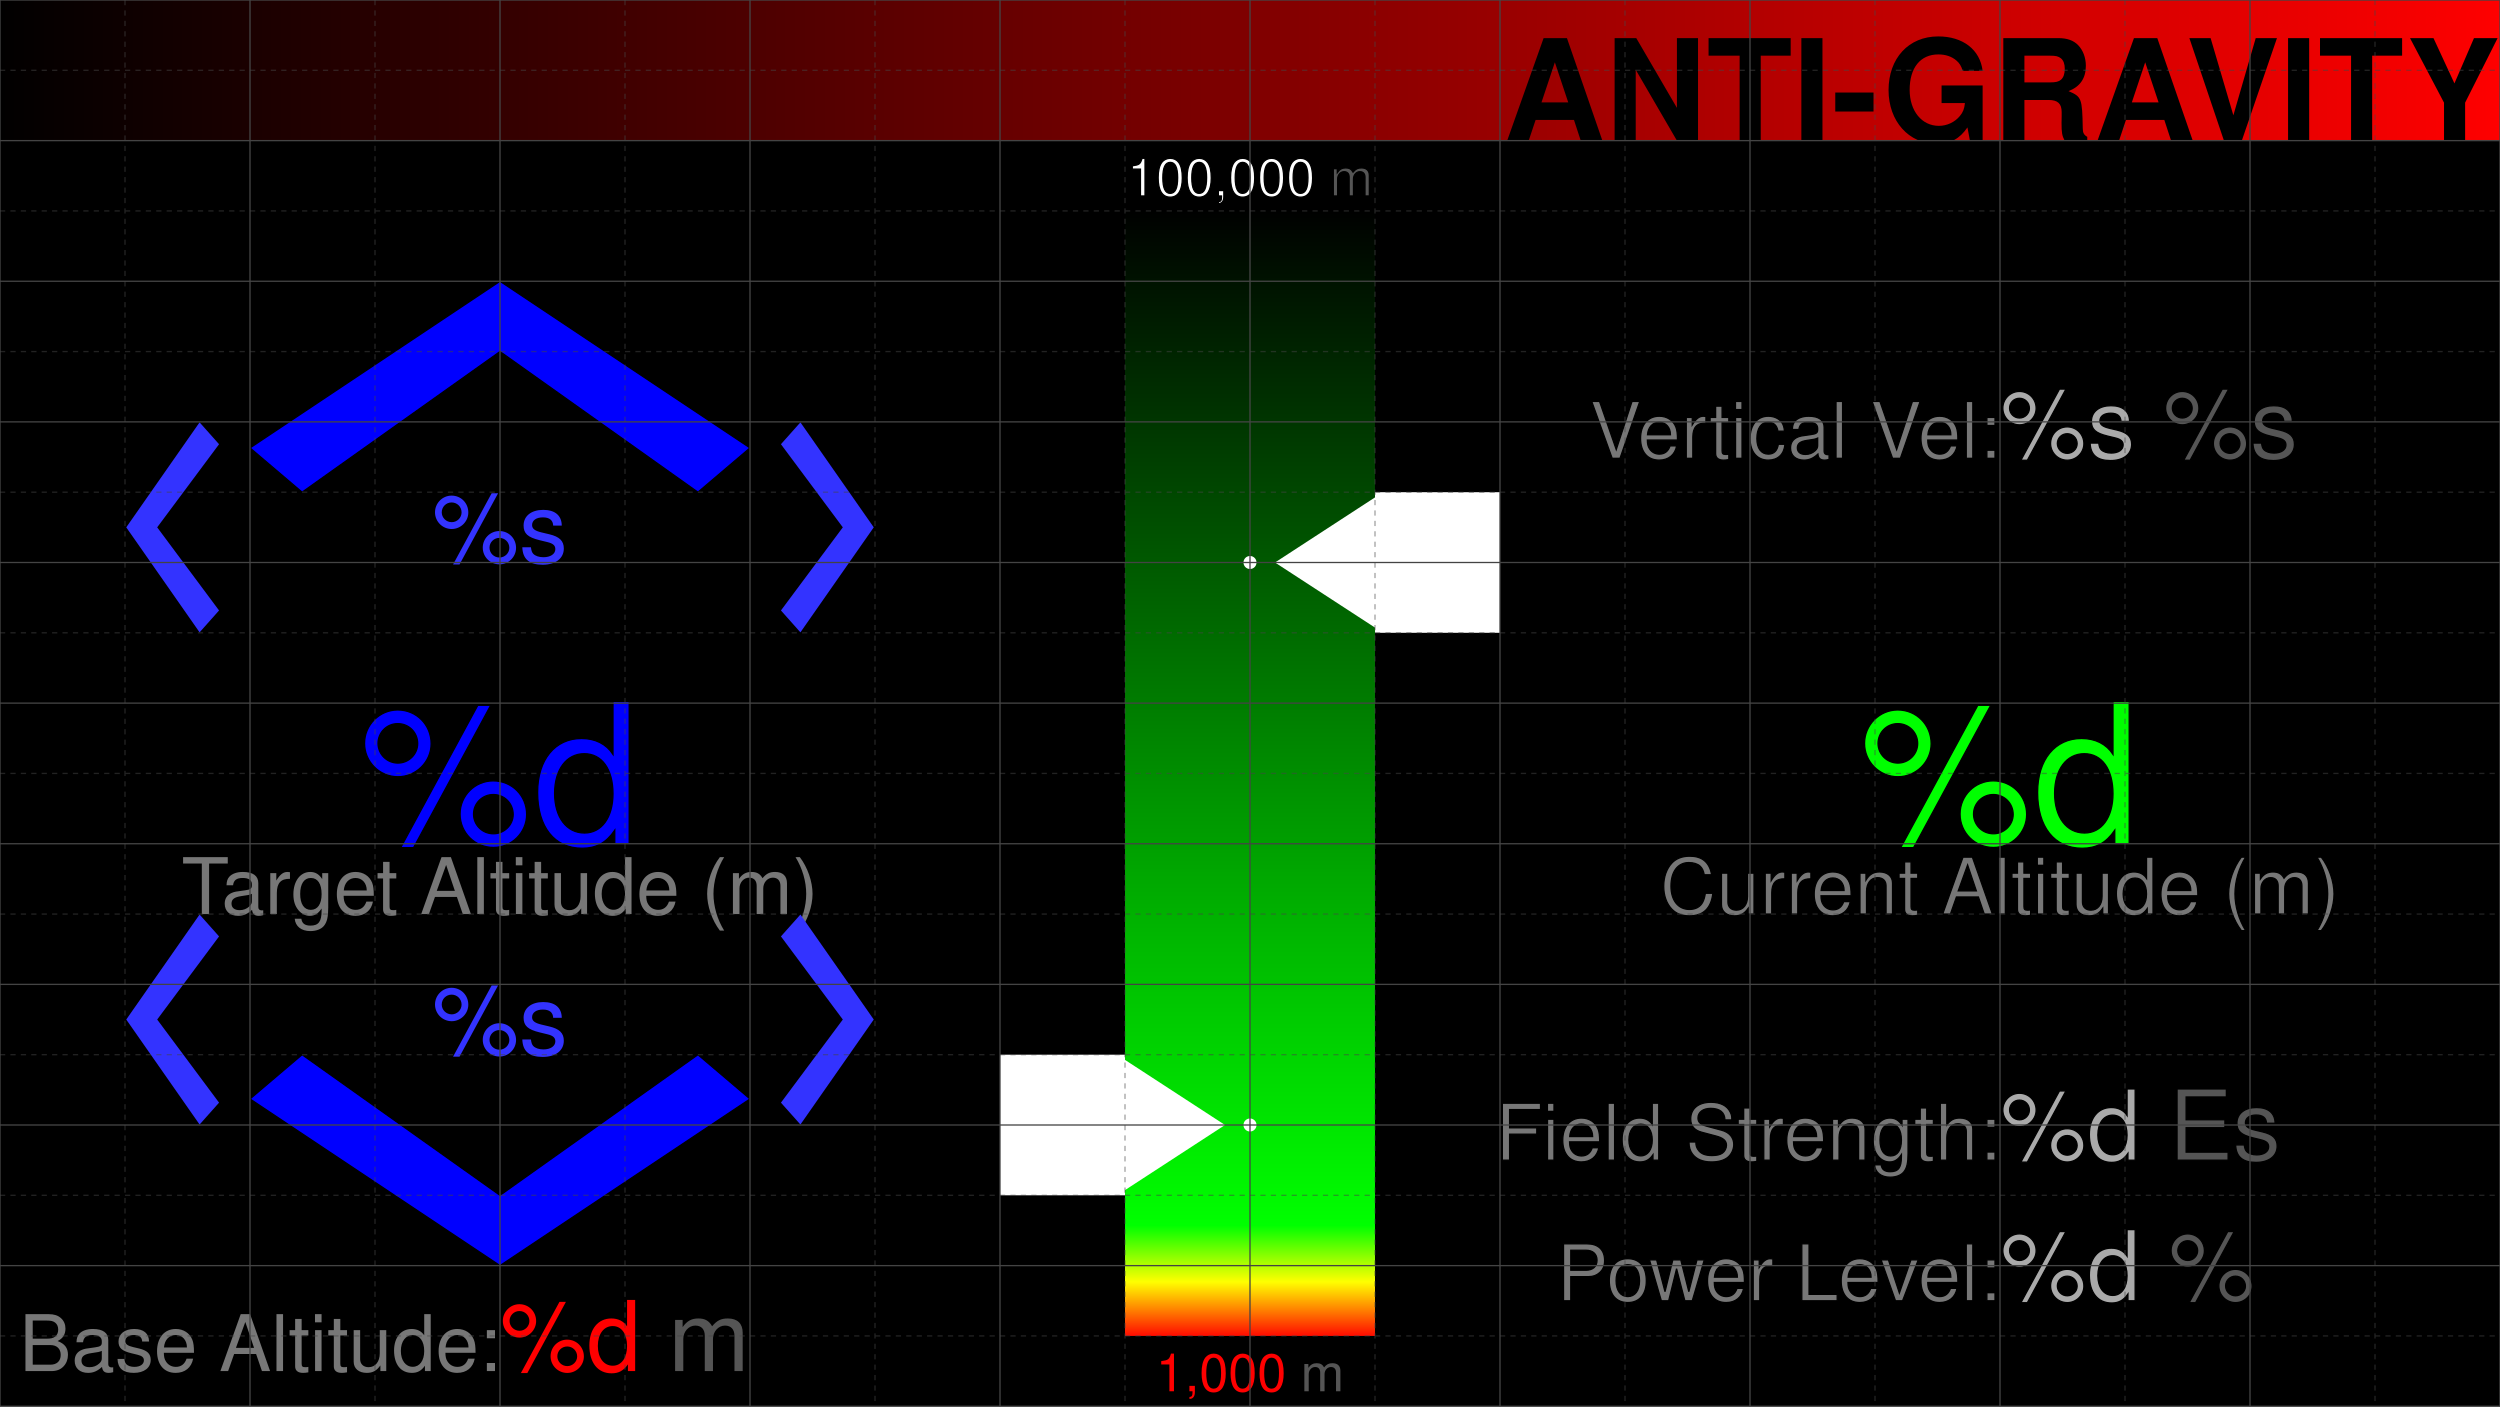
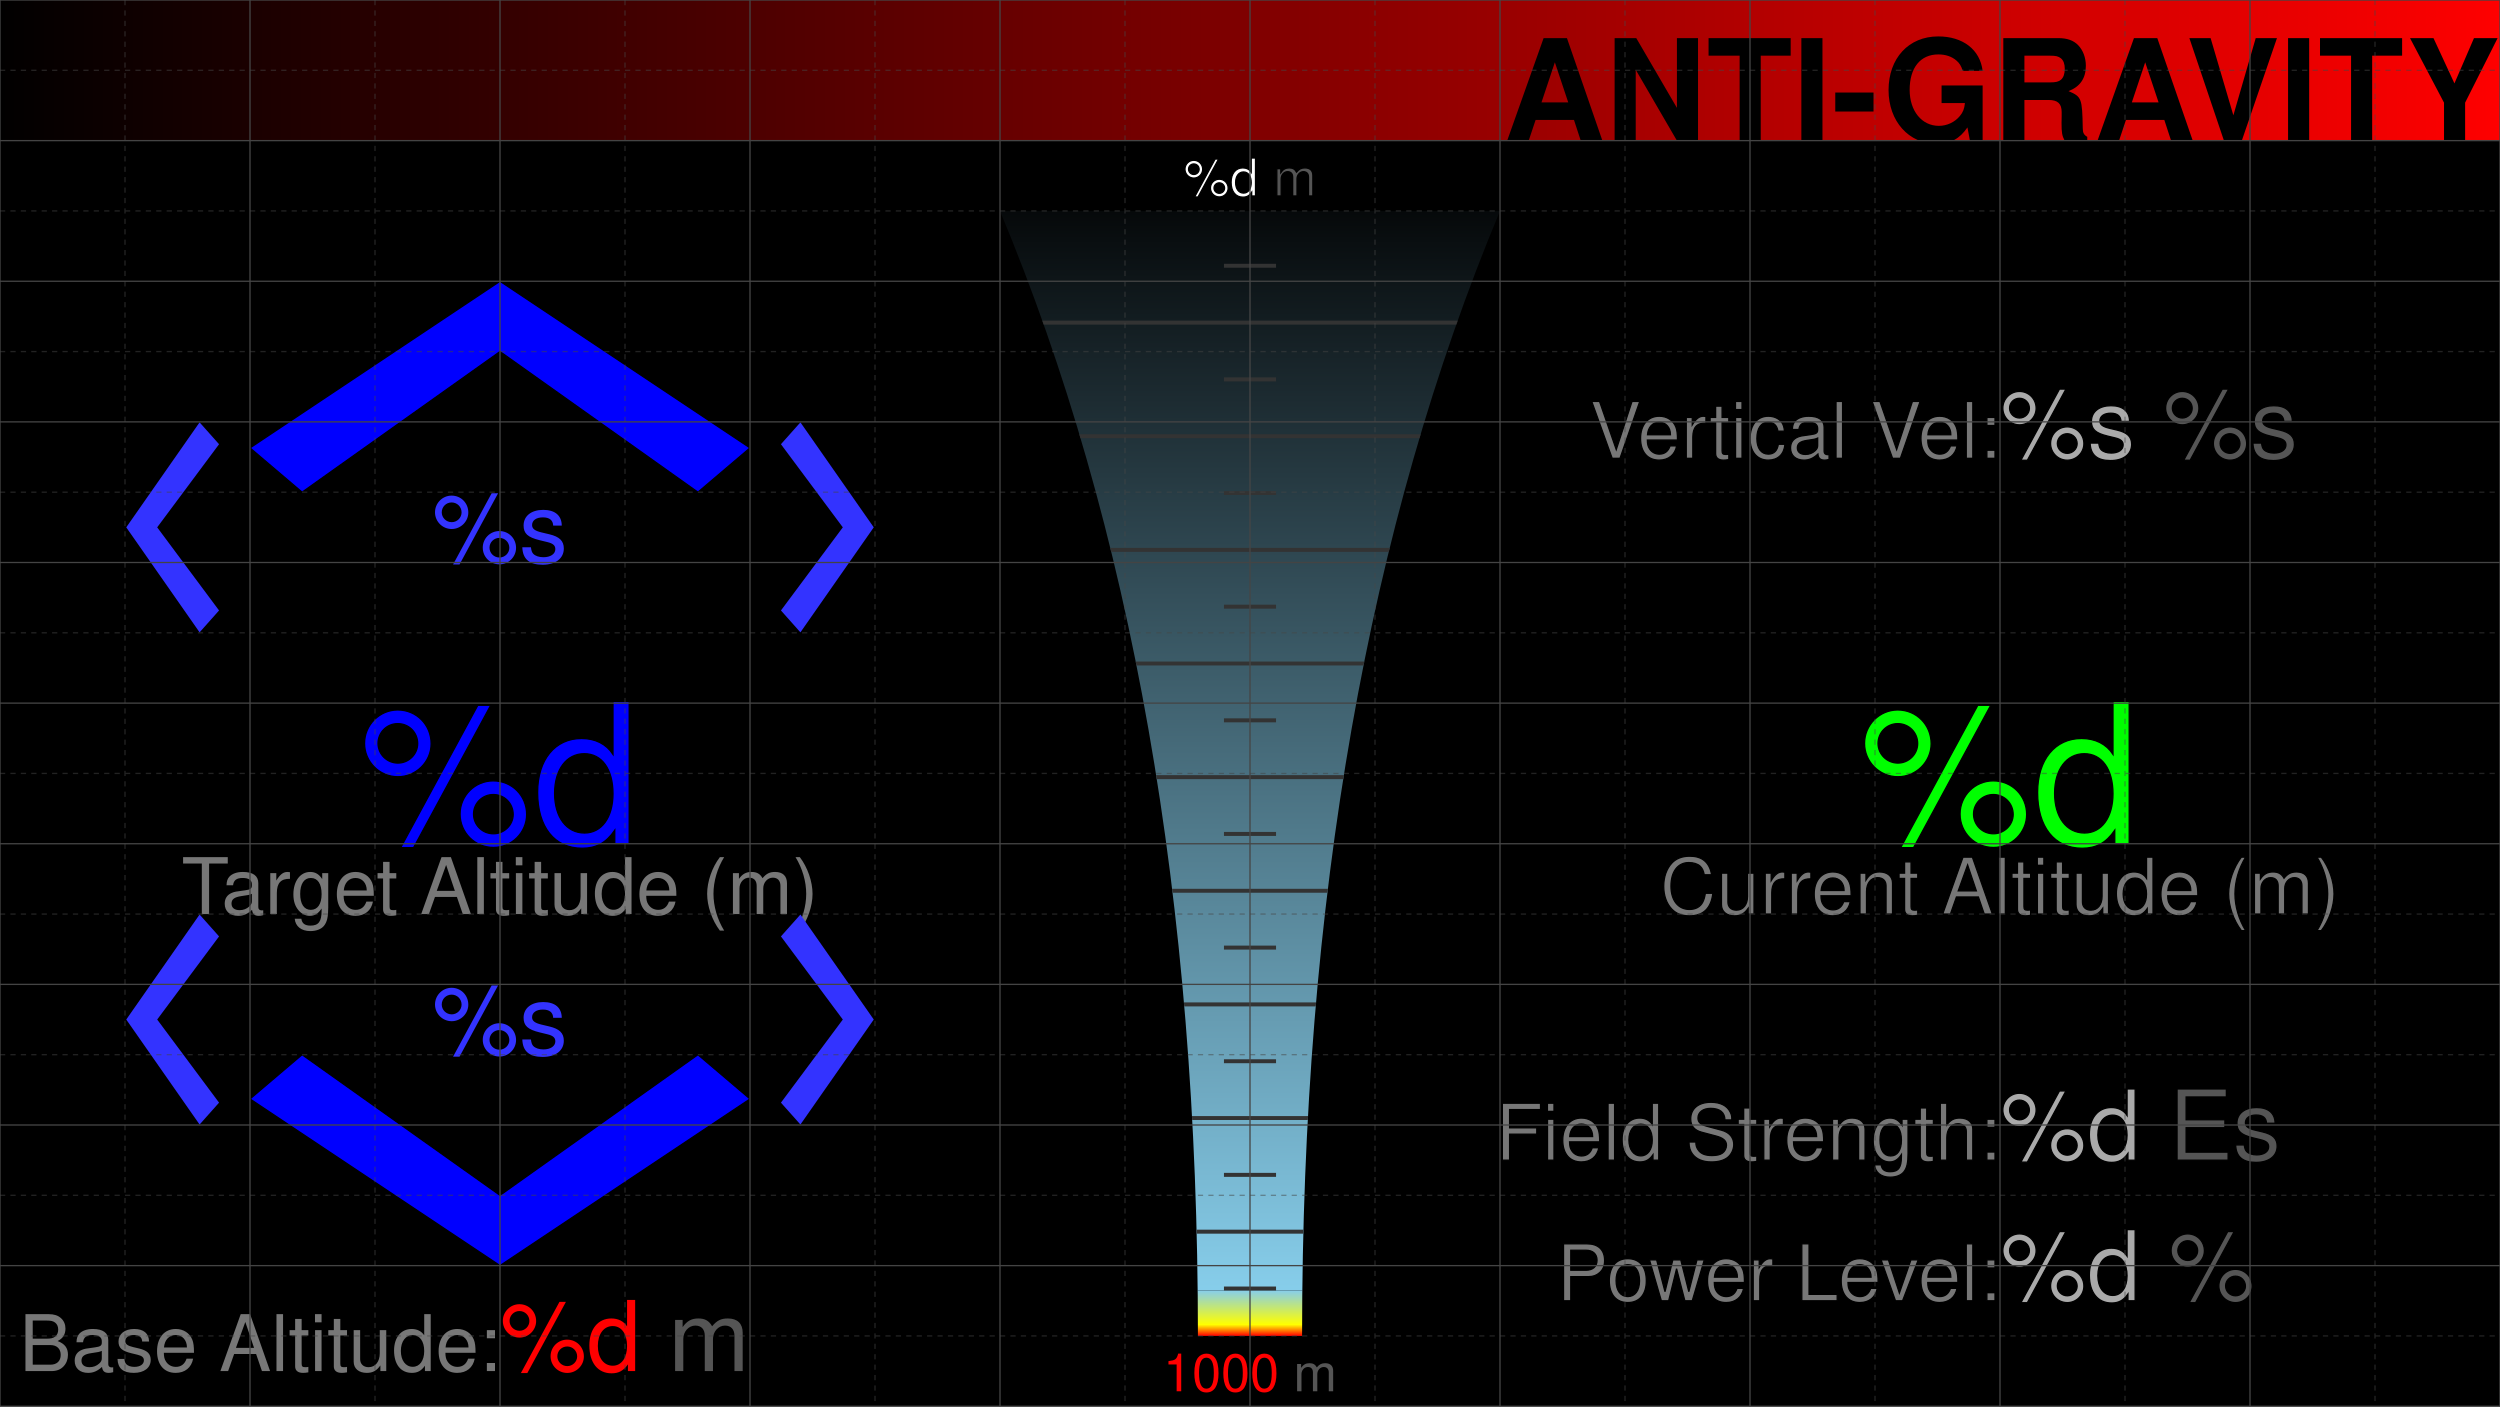
<svg xmlns="http://www.w3.org/2000/svg" xmlns:xlink="http://www.w3.org/1999/xlink" viewBox="0 0 1920 1080" style="width:100%; height:100%" class="bootstrap">
  <style>
        .hidden {
            opacity: 0;
        }
        .visible {
            opacity: 1;
        }
        text {
            text-transform: none;
            font-family: helvetica;
            font-weight: normal;
        }
        .widgetAnchor {
            fill: #ffffff;
        }
        .altitude {
            fill: #0000ff;
            stroke: #000000;
        }
        .baseAltitude {
            fill: #ff0000 !important;
        }
        .adjust {
            fill: #3333ff;
            font-size: 75px;
        }
        .currentPanel {
            stroke: #000000;
            fill: #00ff00;
        }
        .label {
            font-size: 60px;
            fill: #777777;
        }
        .minorValue {
            font-size: 75px;
            fill: #aaaaaa;
        }
        .units {
            fill: #555555;
        }
        .mouseOver {
            stroke: #888888 !important;
            stroke-width: 10px;
        }
    </style>
  <defs>
    <g id="rightIndicator">
      <polygon fill="#ffffff" points="96,-50 19.2,0 96,50" />
      <rect x="96" y="-54" width="96" height="108" fill="#ffffff" />
-       <circle r="5" class="widgetAnchor" />
    </g>
    <g id="leftIndicator">
      <polygon fill="#ffffff" points="-96,-50 -19.2,0 -96,50" />
      <rect x="-192" y="-54" width="96" height="108" fill="#ffffff" />
-       <circle r="5" class="widgetAnchor" />
    </g>
    <polygon id="chevronArrow" points="-192,20 0,-108 192,20 152,54 0,-54 -152,54" />
    <g id="altitudeUp">
      <use xlink:href="#chevronArrow" />
    </g>
    <g id="altitudeDown">
      <use transform="scale(1,-1)" xlink:href="#altitudeUp" />
    </g>
    <g id="adjustUp">
      <use transform="rotate(90) scale(0.42,0.44) translate(0,-108)" xlink:href="#chevronArrow" />
    </g>
    <g id="adjustDown">
      <use transform="scale(-1,1)" xlink:href="#adjustUp" />
    </g>
    <svg id="logo" />
    <g id="locked" fill="#aaaaaa" stroke="#aaaaaa">
      <rect x="-50" width="100" height="54" />
      <circle r="35" fill-opacity="0" stroke-width="20" />
    </g>
    <clipPath id="lockTopClip">
      <rect x="20" y="-50" width="100" height="50" />
    </clipPath>
    <g id="unlocked" fill="#aaaaaa" stroke="#aaaaaa">
      <rect x="-50" width="100" height="54" />
      <circle cx="70" r="35" fill-opacity="0" stroke-width="20" clip-path="url(#lockTopClip)" />
    </g>
    <linearGradient id="sliderGradient" gradientTransform="rotate(90)">
      <stop offset="0%" stop-color="#000000" />
      <stop offset="90%" stop-color="#00ff00" />
      <stop offset="95%" stop-color="#ffff00" />
      <stop offset="100%" stop-color="#ff0000" />
    </linearGradient>
    <linearGradient id="titleGradient">
      <stop offset="0%" stop-color="#000000" />
      <stop offset="100%" stop-color="#ff0000" />
    </linearGradient>
+     <clipPath id="sliderSwoop">
+       <path d="M 920,162  Q 920,662 768,1026 L 1152,1026 Q 1000,662 1000,162 Z" />
+     </clipPath>
  </defs>
  <rect x="0" y="0" fill="#000000" width="1920" height="1080" />
-   <g id="header">
-     <rect x="0" y="0" fill="url('#titleGradient')" width="1920" height="108" />
-     <use xlink:href="#logo" x="4" y="4" width="178" height="100" />
-     <text x="1920" y="108" text-anchor="end" style="font-size:108px;font-weight:bold;">ANTI-GRAVITY</text>
-   </g>
  <g id="slider">
-     <rect x="864" y="162" fill="url('#sliderGradient')" width="192" height="864" />
-     <text x="960" y="1068.5" text-anchor="middle" style="font-size:40px;fill:#ff0000;">1,000 <tspan class="units">m</tspan>
-     </text>
-     <text x="960" y="150.5" text-anchor="middle" style="font-size:40px;fill:#ffffff;stroke:#000000;">100,000 <tspan class="units">m</tspan>
-     </text>
-     <use xlink:href="#rightIndicator" x="960" y="432" />
-     <use xlink:href="#leftIndicator" x="960" y="864" />
+     <g transform="rotate(180,960,594)" clip-path="url(#sliderSwoop)">
+       <svg x="768" y="162" width="384" height="864" viewBox="0 0 384 99000" preserveAspectRatio="none">
+         <defs>
+           <linearGradient id="lowAlt" gradientTransform="rotate(90)">
+             <stop offset="0%" stop-color="#ff0000" />
+             <stop offset="25%" stop-color="#ffff00" />
+             <stop offset="100%" stop-color="#87ceeb" />
+           </linearGradient>
+           <linearGradient id="highAlt" gradientTransform="rotate(90)">
+             <stop offset="0%" stop-color="#87ceeb" />
+             <stop offset="100%" stop-color="#000000" />
+           </linearGradient>
+         </defs>
+         <rect width="384" y="4000" height="99000" fill="url(#highAlt)" />
+         <rect width="384" height="4000" fill="url(#lowAlt)" />
+         <rect y="4000" x="172" width="40" height="350" fill="#333333" />
+         <rect y="9000" width="384" height="350" fill="#333333" />
+         <rect y="14000" x="172" width="40" height="350" fill="#333333" />
+         <rect y="19000" width="384" height="350" fill="#333333" />
+         <rect y="24000" x="172" width="40" height="350" fill="#333333" />
+         <rect y="29000" width="384" height="350" fill="#333333" />
+         <rect y="34000" x="172" width="40" height="350" fill="#333333" />
+         <rect y="39000" width="384" height="350" fill="#333333" />
+         <rect y="44000" x="172" width="40" height="350" fill="#333333" />
+         <rect y="49000" width="384" height="350" fill="#333333" />
+         <rect y="54000" x="172" width="40" height="350" fill="#333333" />
+         <rect y="59000" width="384" height="350" fill="#333333" />
+         <rect y="64000" x="172" width="40" height="350" fill="#333333" />
+         <rect y="69000" width="384" height="350" fill="#333333" />
+         <rect y="74000" x="172" width="40" height="350" fill="#333333" />
+         <rect y="79000" width="384" height="350" fill="#333333" />
+         <rect y="84000" x="172" width="40" height="350" fill="#333333" />
+         <rect y="89000" width="384" height="350" fill="#333333" />
+         <rect y="94000" x="172" width="40" height="350" fill="#333333" />
+         <rect y="99000" width="384" height="350" fill="#333333" />
+       </svg>
+     </g>
+     <text x="960" y="1068.5" text-anchor="middle" style="font-size:40px;fill:#ff0000;">1000 <tspan class="units">m</tspan>
+     </text>
+     <text x="960" y="150.5" text-anchor="middle" style="font-size:40px;fill:#ffffff;stroke:#000000;">%d <tspan class="units">m</tspan>
+     </text>
+     <use xlink:href="#rightIndicator" x="960" y="%d" class="rightSliderClass" />
+     <use xlink:href="#leftIndicator" x="960" y="%d" class="leftSliderClass" />
  </g>
  <g id="targetPanel">
    <g id="lockBar" class="hidden">
      <use x="672" y="162" xlink:href="#unlocked" class="unlockedClass visible" />
      <text x="384" y="189" text-anchor="middle" textLength="384" style="font-size:75px;fill:#aaaaaa;" class="unlockSlideClass">&gt;Slide&gt;</text>
      <use x="96" y="162" xlink:href="#locked" class="lockedClass" />
    </g>
    <text x="384" y="648" text-anchor="middle" textLength="576" style="font-size:150px;" class="altitude">%d</text>
    <text x="384" y="702" text-anchor="middle" class="label">Target Altitude (m)</text>
    <text x="384" y="1053" text-anchor="end" class="label">Base Altitude:</text>
    <text x="384" y="1053" class="minorValue baseAltitude">%d <tspan class="units">m</tspan>
    </text>
    <g class="adjustmentWidgets">
      <g class="altitude">
        <use xlink:href="#altitudeUp" x="384" y="324" class="altitudeUpClass" />
        <use xlink:href="#altitudeDown" x="384" y="864" class="altitudeDownClass" />
      </g>
      <g class="adjust">
        <text x="384" y="432" text-anchor="middle">%s</text>
        <use x="576" y="405" xlink:href="#adjustUp" class="adjustUpClass1" />
        <use x="192" y="405" xlink:href="#adjustDown" class="adjustDownClass1" />
        <text x="384" y="810" text-anchor="middle">%s</text>
        <use x="576" y="783" xlink:href="#adjustUp" class="adjustUpClass2" />
        <use x="192" y="783" xlink:href="#adjustDown" class="adjustDownClass2" />
      </g>
    </g>
  </g>
  <g class="currentPanel">
    <text x="1536" y="352" text-anchor="end" class="label">Vertical Vel:</text>
    <text x="1536" y="352" class="minorValue">%s <tspan class="units">%s</tspan>
    </text>
    <text x="1536" y="648" text-anchor="middle" textLength="576" style="font-size:150px;">%d</text>
    <text x="1536" y="702" text-anchor="middle" class="label">Current Altitude (m)</text>
    <text x="1536" y="891" text-anchor="end" class="label">Field Strength:</text>
    <text x="1536" y="891" class="minorValue">%d <tspan class="units">Es</tspan>
    </text>
    <text x="1536" y="999" text-anchor="end" class="label">Power Level:</text>
    <text x="1536" y="999" class="minorValue">%d <tspan class="units">%</tspan>
    </text>
+   </g>
+   <g id="header">
+     <rect x="0" y="0" fill="url('#titleGradient')" width="1920" height="108" />
+     <use xlink:href="#logo" x="4" y="4" width="178" height="100" />
+     <text x="1920" y="108" text-anchor="end" style="font-size:108px;font-weight:bold;">ANTI-GRAVITY</text>
  </g>
  <g id="overlay grid" style="opacity=0.5;">
    <g id="10% grid" style="stroke-width:1px;stroke:#444444;">
      <line x1="0" y1="0" x2="1920" y2="0" />
      <line x1="0" y1="108" x2="1920" y2="108" />
      <line x1="0" y1="216" x2="1920" y2="216" />
      <line x1="0" y1="324" x2="1920" y2="324" />
      <line x1="0" y1="432" x2="1920" y2="432" />
      <line x1="0" y1="540" x2="1920" y2="540" />
      <line x1="0" y1="648" x2="1920" y2="648" />
      <line x1="0" y1="756" x2="1920" y2="756" />
      <line x1="0" y1="864" x2="1920" y2="864" />
      <line x1="0" y1="972" x2="1920" y2="972" />
      <line x1="0" y1="1080" x2="1920" y2="1080" />
      <line x1="0" y1="0" x2="0" y2="1080" />
      <line x1="192" y1="0" x2="192" y2="1080" />
      <line x1="384" y1="0" x2="384" y2="1080" />
      <line x1="576" y1="0" x2="576" y2="1080" />
      <line x1="768" y1="0" x2="768" y2="1080" />
      <line x1="960" y1="0" x2="960" y2="1080" />
      <line x1="1152" y1="0" x2="1152" y2="1080" />
      <line x1="1344" y1="0" x2="1344" y2="1080" />
      <line x1="1536" y1="0" x2="1536" y2="1080" />
      <line x1="1728" y1="0" x2="1728" y2="1080" />
      <line x1="1920" y1="0" x2="1920" y2="1080" />
    </g>
    <g id="5% grid" style="stroke-width:1px;stroke:#444444;stroke-dasharray:4;opacity:0.5;">
      <line x1="0" y1="54" x2="1920" y2="54" />
      <line x1="0" y1="162" x2="1920" y2="162" />
      <line x1="0" y1="270" x2="1920" y2="270" />
      <line x1="0" y1="378" x2="1920" y2="378" />
      <line x1="0" y1="486" x2="1920" y2="486" />
      <line x1="0" y1="594" x2="1920" y2="594" />
      <line x1="0" y1="702" x2="1920" y2="702" />
      <line x1="0" y1="810" x2="1920" y2="810" />
      <line x1="0" y1="918" x2="1920" y2="918" />
      <line x1="0" y1="1026" x2="1920" y2="1026" />
      <line x1="96" y1="0" x2="96" y2="1080" />
      <line x1="288" y1="0" x2="288" y2="1080" />
      <line x1="480" y1="0" x2="480" y2="1080" />
      <line x1="672" y1="0" x2="672" y2="1080" />
      <line x1="864" y1="0" x2="864" y2="1080" />
      <line x1="1056" y1="0" x2="1056" y2="1080" />
      <line x1="1248" y1="0" x2="1248" y2="1080" />
      <line x1="1440" y1="0" x2="1440" y2="1080" />
      <line x1="1632" y1="0" x2="1632" y2="1080" />
      <line x1="1824" y1="0" x2="1824" y2="1080" />
    </g>
  </g>
</svg>
